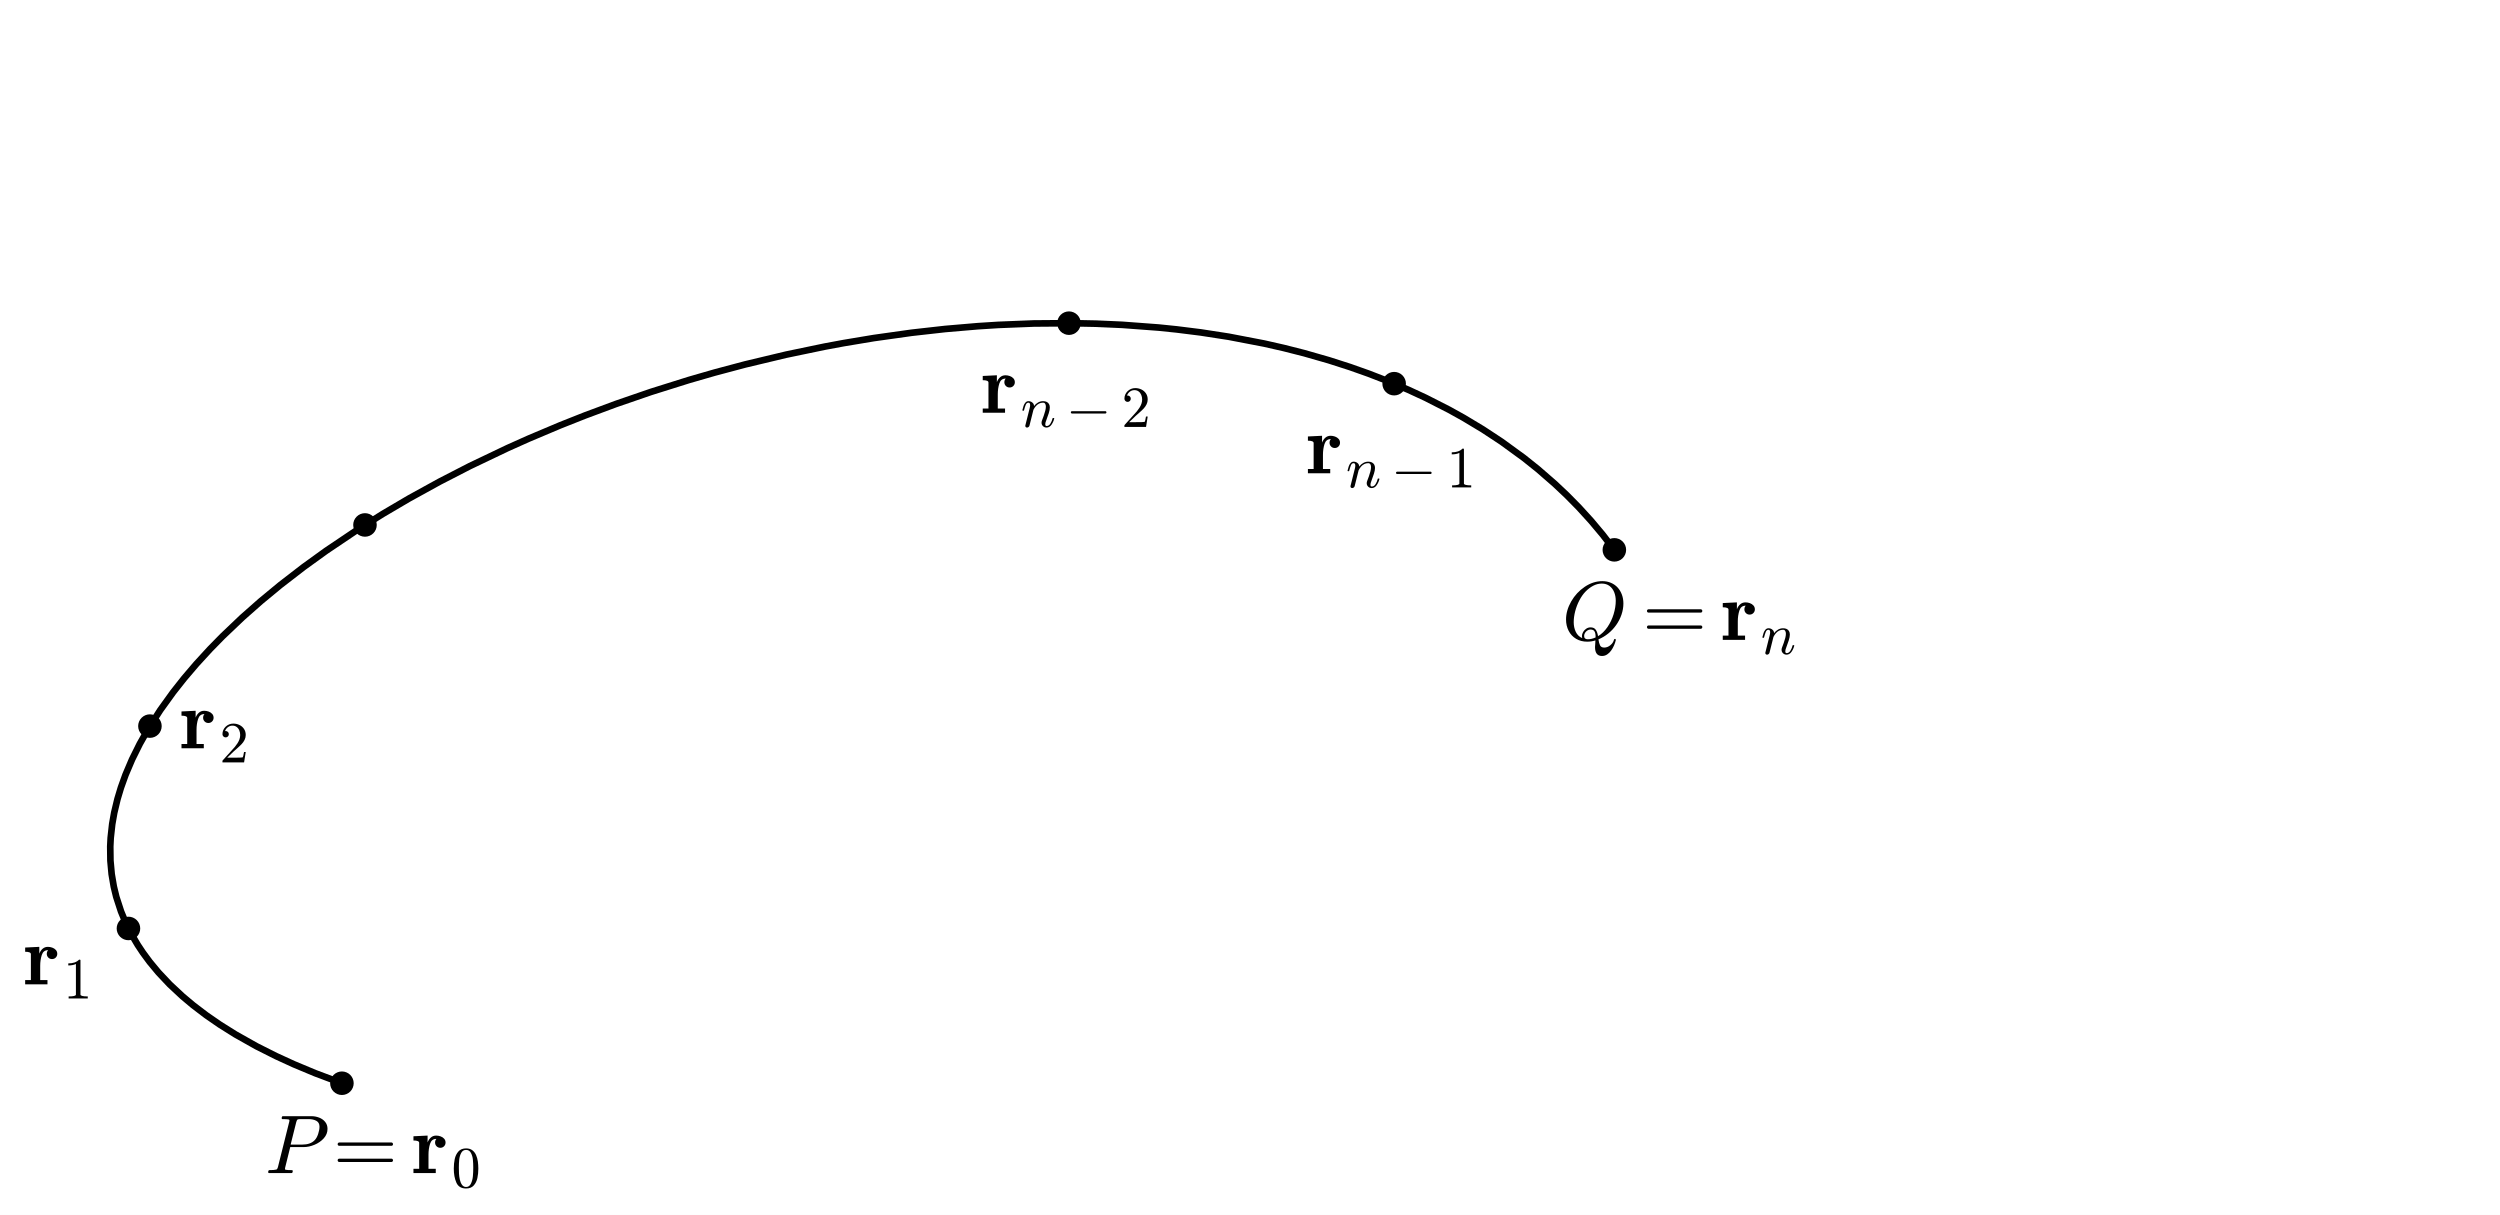
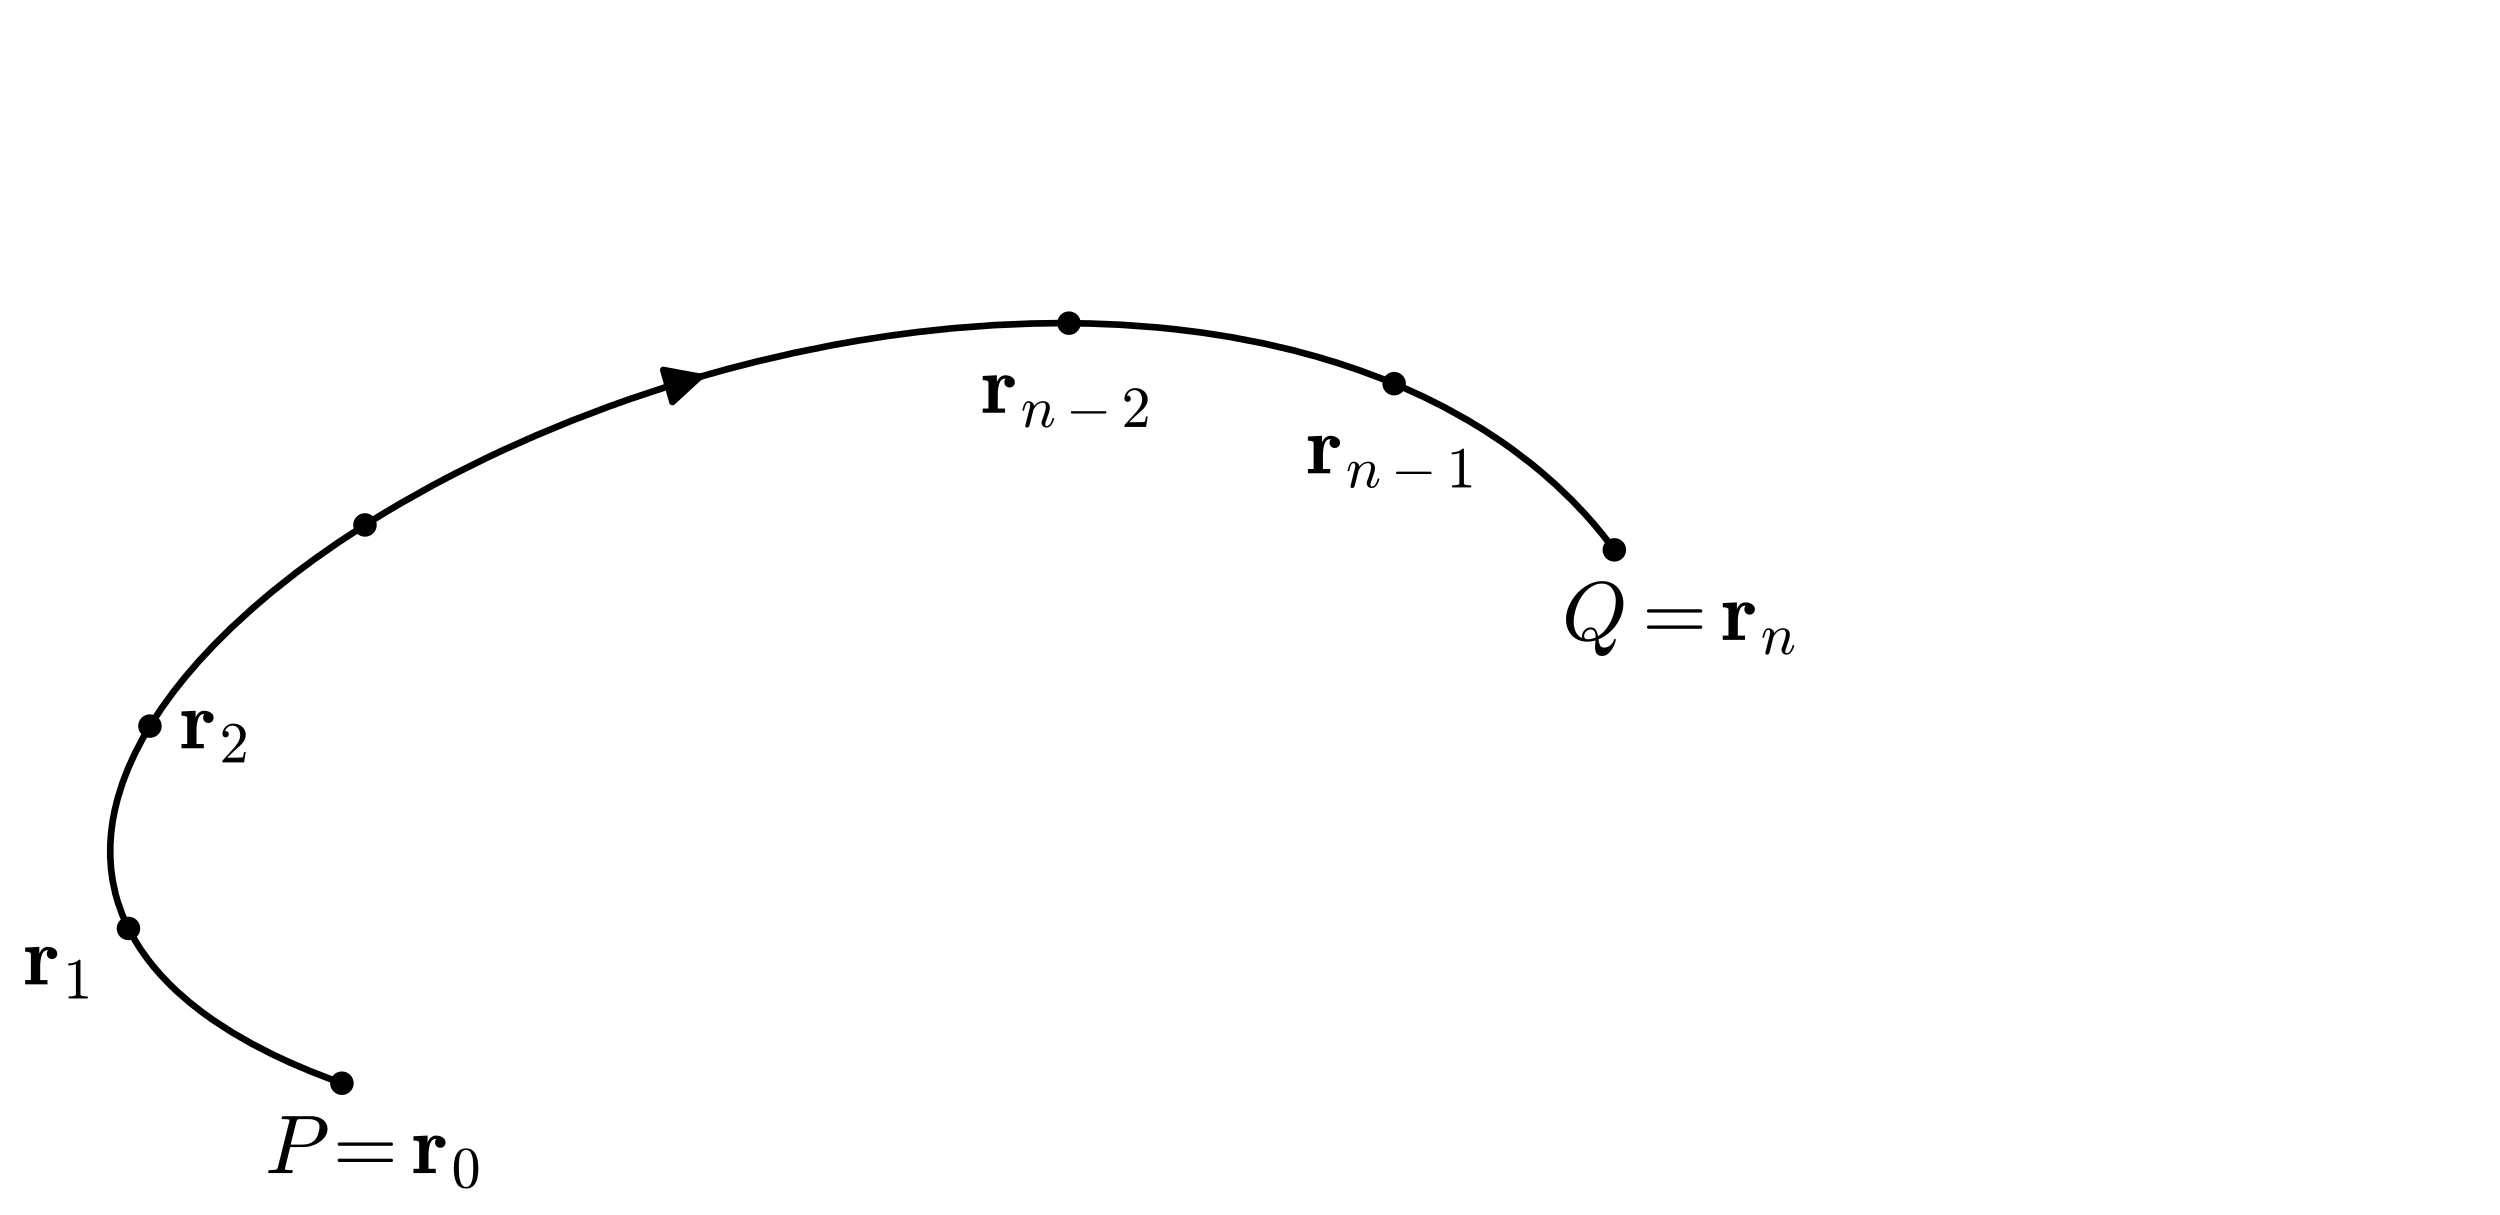
- <svg xmlns="http://www.w3.org/2000/svg" xmlns:xlink="http://www.w3.org/1999/xlink" width="750.723pt" height="364.826pt" viewBox="0 0 750.723 364.826" version="1.1">
+ <svg xmlns="http://www.w3.org/2000/svg" xmlns:xlink="http://www.w3.org/1999/xlink" width="750.708pt" height="364.818pt" viewBox="0 0 750.708 364.818" version="1.1">
  <defs>
    <style type="text/css">*{stroke-linejoin: round; stroke-linecap: butt}</style>
  </defs>
  <g id="figure_1">
    <g id="patch_1">
-       <path d="M 0 364.826  L 750.723 364.826  L 750.723 0  L 0 0  z " style="fill: #ffffff" />
+       <path d="M 0 364.818  L 750.708 364.818  L 750.708 0  L 0 0  z " style="fill: #ffffff" />
    </g>
    <g id="axes_1">
      <g id="patch_2">
-         <path d="M 8.591 350.499  L 514.753 350.499  L 514.753 92.074  L 8.591 92.074  z " style="fill: #ffffff" />
+         <path d="M 8.591 350.49  L 514.739 350.49  L 514.739 92.065  L 8.591 92.065  z " style="fill: #ffffff" />
      </g>
      <g id="PathCollection_1">
-         <path d="M 102.674 328.817  C 103.611 328.817 104.51 328.444 105.174 327.781  C 105.837 327.118 106.209 326.219 106.209 325.281  C 106.209 324.344 105.837 323.444 105.174 322.781  C 104.51 322.118 103.611 321.746 102.674 321.746  C 101.736 321.746 100.837 322.118 100.174 322.781  C 99.51 323.444 99.138 324.344 99.138 325.281  C 99.138 326.219 99.51 327.118 100.174 327.781  C 100.837 328.444 101.736 328.817 102.674 328.817  z " clip-path="url(#p8dbc54a625)" />
+         <path d="M 102.671 328.809  C 103.609 328.809 104.508 328.436 105.171 327.773  C 105.834 327.11 106.207 326.211 106.207 325.273  C 106.207 324.336 105.834 323.436 105.171 322.773  C 104.508 322.11 103.609 321.738 102.671 321.738  C 101.734 321.738 100.834 322.11 100.171 322.773  C 99.508 323.436 99.136 324.336 99.136 325.273  C 99.136 326.211 99.508 327.11 100.171 327.773  C 100.834 328.436 101.734 328.809 102.671 328.809  z " clip-path="url(#pdbb6c61cbf)" />
      </g>
      <g id="PathCollection_2">
-         <path d="M 38.572 282.342  C 39.51 282.342 40.409 281.969 41.072 281.306  C 41.735 280.643 42.108 279.744 42.108 278.806  C 42.108 277.869 41.735 276.969 41.072 276.306  C 40.409 275.643 39.51 275.271 38.572 275.271  C 37.635 275.271 36.735 275.643 36.072 276.306  C 35.409 276.969 35.037 277.869 35.037 278.806  C 35.037 279.744 35.409 280.643 36.072 281.306  C 36.735 281.969 37.635 282.342 38.572 282.342  z " clip-path="url(#p8dbc54a625)" />
+         <path d="M 38.572 282.335  C 39.509 282.335 40.409 281.962 41.072 281.299  C 41.735 280.636 42.107 279.737 42.107 278.799  C 42.107 277.862 41.735 276.962 41.072 276.299  C 40.409 275.636 39.509 275.264 38.572 275.264  C 37.634 275.264 36.735 275.636 36.072 276.299  C 35.409 276.962 35.036 277.862 35.036 278.799  C 35.036 279.737 35.409 280.636 36.072 281.299  C 36.735 281.962 37.634 282.335 38.572 282.335  z " clip-path="url(#pdbb6c61cbf)" />
      </g>
      <g id="PathCollection_3">
-         <path d="M 45.022 221.573  C 45.959 221.573 46.859 221.201 47.522 220.538  C 48.185 219.874 48.557 218.975 48.557 218.038  C 48.557 217.1 48.185 216.201 47.522 215.538  C 46.859 214.874 45.959 214.502 45.022 214.502  C 44.084 214.502 43.185 214.874 42.522 215.538  C 41.859 216.201 41.486 217.1 41.486 218.038  C 41.486 218.975 41.859 219.874 42.522 220.538  C 43.185 221.201 44.084 221.573 45.022 221.573  z " clip-path="url(#p8dbc54a625)" />
+         <path d="M 45.021 221.568  C 45.959 221.568 46.858 221.195 47.521 220.532  C 48.184 219.869 48.557 218.97 48.557 218.032  C 48.557 217.095 48.184 216.195 47.521 215.532  C 46.858 214.869 45.959 214.497 45.021 214.497  C 44.083 214.497 43.184 214.869 42.521 215.532  C 41.858 216.195 41.485 217.095 41.485 218.032  C 41.485 218.97 41.858 219.869 42.521 220.532  C 43.184 221.195 44.083 221.568 45.021 221.568  z " clip-path="url(#pdbb6c61cbf)" />
      </g>
      <g id="PathCollection_4">
-         <path d="M 109.599 161.172  C 110.537 161.172 111.436 160.8 112.099 160.137  C 112.762 159.474 113.135 158.575 113.135 157.637  C 113.135 156.699 112.762 155.8 112.099 155.137  C 111.436 154.474 110.537 154.101 109.599 154.101  C 108.661 154.101 107.762 154.474 107.099 155.137  C 106.436 155.8 106.064 156.699 106.064 157.637  C 106.064 158.575 106.436 159.474 107.099 160.137  C 107.762 160.8 108.661 161.172 109.599 161.172  z " clip-path="url(#p8dbc54a625)" />
+         <path d="M 109.597 161.169  C 110.534 161.169 111.434 160.796 112.097 160.133  C 112.76 159.47 113.132 158.571 113.132 157.633  C 113.132 156.696 112.76 155.796 112.097 155.133  C 111.434 154.47 110.534 154.098 109.597 154.098  C 108.659 154.098 107.76 154.47 107.097 155.133  C 106.434 155.796 106.061 156.696 106.061 157.633  C 106.061 158.571 106.434 159.47 107.097 160.133  C 107.76 160.796 108.659 161.169 109.597 161.169  z " clip-path="url(#pdbb6c61cbf)" />
      </g>
      <g id="PathCollection_5">
-         <path d="M 321 100.579  C 321.938 100.579 322.837 100.207 323.5 99.544  C 324.163 98.881 324.536 97.981 324.536 97.044  C 324.536 96.106 324.163 95.207 323.5 94.544  C 322.837 93.881 321.938 93.508 321 93.508  C 320.063 93.508 319.163 93.881 318.5 94.544  C 317.837 95.207 317.465 96.106 317.465 97.044  C 317.465 97.981 317.837 98.881 318.5 99.544  C 319.163 100.207 320.063 100.579 321 100.579  z " clip-path="url(#p8dbc54a625)" />
+         <path d="M 320.992 100.577  C 321.93 100.577 322.829 100.205 323.492 99.542  C 324.155 98.879 324.527 97.979 324.527 97.042  C 324.527 96.104 324.155 95.205 323.492 94.542  C 322.829 93.879 321.93 93.506 320.992 93.506  C 320.054 93.506 319.155 93.879 318.492 94.542  C 317.829 95.205 317.456 96.104 317.456 97.042  C 317.456 97.979 317.829 98.879 318.492 99.542  C 319.155 100.205 320.054 100.577 320.992 100.577  z " clip-path="url(#pdbb6c61cbf)" />
      </g>
      <g id="PathCollection_6">
-         <path d="M 418.647 118.748  C 419.585 118.748 420.484 118.376 421.147 117.713  C 421.81 117.05 422.183 116.15 422.183 115.213  C 422.183 114.275 421.81 113.376 421.147 112.713  C 420.484 112.05 419.585 111.677 418.647 111.677  C 417.71 111.677 416.81 112.05 416.147 112.713  C 415.484 113.376 415.112 114.275 415.112 115.213  C 415.112 116.15 415.484 117.05 416.147 117.713  C 416.81 118.376 417.71 118.748 418.647 118.748  z " clip-path="url(#p8dbc54a625)" />
+         <path d="M 418.636 118.746  C 419.574 118.746 420.473 118.373 421.136 117.71  C 421.799 117.047 422.172 116.148 422.172 115.21  C 422.172 114.273 421.799 113.373 421.136 112.71  C 420.473 112.047 419.574 111.675 418.636 111.675  C 417.699 111.675 416.799 112.047 416.136 112.71  C 415.473 113.373 415.101 114.273 415.101 115.21  C 415.101 116.148 415.473 117.047 416.136 117.71  C 416.799 118.373 417.699 118.746 418.636 118.746  z " clip-path="url(#pdbb6c61cbf)" />
      </g>
      <g id="PathCollection_7">
-         <path d="M 484.772 168.65  C 485.71 168.65 486.609 168.278 487.272 167.615  C 487.935 166.952 488.307 166.052 488.307 165.115  C 488.307 164.177 487.935 163.278 487.272 162.615  C 486.609 161.952 485.71 161.579 484.772 161.579  C 483.834 161.579 482.935 161.952 482.272 162.615  C 481.609 163.278 481.236 164.177 481.236 165.115  C 481.236 166.052 481.609 166.952 482.272 167.615  C 482.935 168.278 483.834 168.65 484.772 168.65  z " clip-path="url(#p8dbc54a625)" />
+         <path d="M 484.759 168.646  C 485.697 168.646 486.596 168.274 487.259 167.611  C 487.922 166.948 488.295 166.049 488.295 165.111  C 488.295 164.173 487.922 163.274 487.259 162.611  C 486.596 161.948 485.697 161.575 484.759 161.575  C 483.821 161.575 482.922 161.948 482.259 162.611  C 481.596 163.274 481.223 164.173 481.223 165.111  C 481.223 166.049 481.596 166.948 482.259 167.611  C 482.922 168.274 483.821 168.646 484.759 168.646  z " clip-path="url(#pdbb6c61cbf)" />
      </g>
      <g id="matplotlib.axis_1" />
      <g id="matplotlib.axis_2" />
      <g id="line2d_1">
-         <path d="M 484.772 165.115  L 481.274 160.558  L 477.787 156.401  L 474.086 152.34  L 470.517 148.718  L 466.918 145.321  L 461.793 140.866  L 457.601 137.516  L 450.912 132.644  L 445.283 128.939  L 439.504 125.465  L 435.167 123.055  L 428.074 119.443  L 422.956 117.071  L 416.846 114.472  L 411.034 112.218  L 405.443 110.236  L 399.068 108.186  L 391.654 106.061  L 385.504 104.499  L 379.625 103.164  L 368.95 101.114  L 360.593 99.825  L 353.335 98.917  L 347.953 98.364  L 336.986 97.544  L 329.128 97.198  L 321.816 97.05  L 310.398 97.141  L 299.772 97.565  L 293.65 97.954  L 283.818 98.793  L 273.751 99.923  L 262.367 101.522  L 253.284 103.039  L 247.648 104.087  L 236.068 106.498  L 223.743 109.442  L 214.572 111.887  L 206.849 114.117  L 195.517 117.677  L 184.92 121.324  L 175.713 124.749  L 168.277 127.696  L 158.738 131.724  L 152.444 134.541  L 141.108 139.952  L 132.054 144.61  L 122.828 149.69  L 114.968 154.311  L 106.842 159.402  L 97.908 165.416  L 91.182 170.273  L 84.188 175.671  L 78.292 180.542  L 72.756 185.431  L 66.819 191.081  L 63.094 194.885  L 58.955 199.397  L 55.34 203.635  L 52.006 207.85  L 48.121 213.241  L 44.592 218.748  L 41.974 223.375  L 39.657 228.046  L 37.697 232.656  L 36.313 236.512  L 35.279 239.951  L 34.301 244.037  L 33.699 247.446  L 33.236 251.629  L 33.107 254.187  L 33.16 258.443  L 33.532 262.488  L 34.17 266.231  L 34.918 269.317  L 36.339 273.69  L 37.676 276.924  L 39.532 280.64  L 41.365 283.752  L 42.911 286.079  L 44.958 288.851  L 47.569 291.998  L 50.955 295.594  L 54.819 299.202  L 58.032 301.894  L 61.944 304.871  L 65.942 307.634  L 70.718 310.633  L 77.031 314.183  L 82.891 317.134  L 88.248 319.59  L 94.673 322.275  L 102.674 325.281  L 102.674 325.281  " clip-path="url(#p8dbc54a625)" style="fill: none; stroke: #000000; stroke-width: 2; stroke-linecap: square" />
+         <path d="M 484.759 165.111  L 481.076 160.326  L 478.578 157.324  L 476.005 154.414  L 472.101 150.302  L 467.303 145.681  L 462.706 141.637  L 459.809 139.256  L 453.879 134.744  L 450.831 132.594  L 445.54 129.105  L 440.84 126.244  L 433.528 122.188  L 427.711 119.272  L 421.048 116.235  L 414.795 113.655  L 408.297 111.227  L 402.006 109.105  L 395.757 107.204  L 388.224 105.169  L 379.492 103.136  L 369.584 101.223  L 361.018 99.883  L 353.079 98.887  L 347.761 98.345  L 336.646 97.524  L 327.093 97.139  L 317.364 97.037  L 309.734 97.156  L 298.514 97.634  L 286.296 98.554  L 275.814 99.666  L 266.743 100.864  L 257.44 102.315  L 250.163 103.606  L 238.569 105.944  L 227.083 108.601  L 218.395 110.837  L 209.094 113.449  L 199.397 116.415  L 189.277 119.782  L 182.449 122.214  L 171.316 126.467  L 160.828 130.813  L 151.495 134.972  L 146.032 137.542  L 136.437 142.312  L 130.008 145.701  L 120.654 150.935  L 114.756 154.434  L 109.704 157.565  L 101.414 162.995  L 94.221 168.035  L 88.875 172.006  L 81.62 177.748  L 75.931 182.581  L 69.406 188.556  L 64.446 193.472  L 59.821 198.418  L 55.771 203.107  L 52.161 207.64  L 48.511 212.665  L 45.286 217.6  L 42.85 221.756  L 40.391 226.486  L 38.46 230.762  L 36.811 235.04  L 35.335 239.738  L 34.474 243.21  L 33.792 246.826  L 33.356 250.228  L 33.118 253.804  L 33.11 257.241  L 33.356 260.98  L 33.832 264.451  L 34.664 268.355  L 35.333 270.735  L 36.7 274.621  L 38.365 278.381  L 39.987 281.449  L 42.061 284.823  L 44.344 288.045  L 46.11 290.28  L 48.295 292.803  L 51.071 295.703  L 53.219 297.756  L 56.863 300.936  L 60.594 303.87  L 63.973 306.298  L 69.7 310.011  L 75.592 313.403  L 81.676 316.539  L 86.969 319.016  L 92.987 321.589  L 99.761 324.219  L 102.671 325.273  L 102.671 325.273  " clip-path="url(#pdbb6c61cbf)" style="fill: none; stroke: #000000; stroke-width: 2; stroke-linecap: square" />
+       </g>
+       <g id="patch_3">
+         <path d="M 210.105 113.154  Q 211.205 112.838 210.157 113.139  " clip-path="url(#pdbb6c61cbf)" style="fill: none; stroke: #000000; stroke-width: 2; stroke-linecap: round" />
+         <path d="M 199.165 111.096  L 210.157 113.139  L 201.927 120.707  L 199.165 111.096  z " clip-path="url(#pdbb6c61cbf)" style="stroke: #000000; stroke-width: 2; stroke-linecap: round" />
      </g>
      <g id="text_1">
-         <g transform="translate(79.5472 352.4273) scale(0.25 -0.25)">
+         <g transform="translate(79.54458 352.4185) scale(0.25 -0.25)">
          <defs>
            <path id="Cmmi10-50" d="M 313 0  Q 250 0 250 84  Q 253 100 262 139  Q 272 178 289 201  Q 306 225 331 225  Q 722 225 878 269  Q 959 297 997 441  L 1875 3956  Q 1888 4019 1888 4044  Q 1888 4113 1813 4122  Q 1691 4147 1350 4147  Q 1288 4147 1288 4231  Q 1291 4247 1300 4286  Q 1309 4325 1326 4348  Q 1344 4372 1369 4372  L 3578 4372  Q 3881 4372 4165 4264  Q 4450 4156 4631 3934  Q 4813 3713 4813 3397  Q 4813 2991 4527 2672  Q 4241 2353 3814 2175  Q 3388 1997 2988 1997  L 1947 1997  L 1556 416  Q 1544 353 1544 325  Q 1544 300 1551 283  Q 1559 266 1573 261  Q 1588 256 1619 250  Q 1741 225 2081 225  Q 2144 225 2144 141  Q 2122 50 2109 25  Q 2097 0 2034 0  L 313 0  z M 1978 2188  L 2875 2188  Q 3497 2188 3822 2522  Q 3988 2688 4092 3000  Q 4197 3313 4197 3566  Q 4197 3881 3956 4014  Q 3716 4147 3359 4147  L 2747 4147  Q 2572 4147 2515 4117  Q 2459 4088 2413 3928  L 1978 2188  z " transform="scale(0.015625)" />
            <path id="Cmr10-3d" d="M 481 850  Q 428 850 393 890  Q 359 931 359 978  Q 359 1031 393 1068  Q 428 1106 481 1106  L 4500 1106  Q 4547 1106 4581 1068  Q 4616 1031 4616 978  Q 4616 931 4581 890  Q 4547 850 4500 850  L 481 850  z M 481 2094  Q 428 2094 393 2131  Q 359 2169 359 2222  Q 359 2269 393 2309  Q 428 2350 481 2350  L 4500 2350  Q 4547 2350 4581 2309  Q 4616 2269 4616 2222  Q 4616 2169 4581 2131  Q 4547 2094 4500 2094  L 481 2094  z " transform="scale(0.015625)" />
            <path id="Cmb10-72" d="M 91 0  L 91 325  L 531 325  L 531 2322  Q 531 2503 91 2503  L 91 2828  L 1178 2881  L 1178 2356  Q 1269 2594 1436 2737  Q 1603 2881 1838 2881  Q 2006 2881 2173 2822  Q 2341 2763 2450 2641  Q 2559 2519 2559 2344  Q 2559 2178 2443 2059  Q 2328 1941 2156 1941  Q 1984 1941 1868 2059  Q 1753 2178 1753 2344  Q 1753 2513 1856 2625  L 1838 2625  Q 1488 2625 1367 2248  Q 1247 1872 1247 1416  L 1247 325  L 1806 325  L 1806 0  L 91 0  z " transform="scale(0.015625)" />
            <path id="Cmr10-30" d="M 1600 -141  Q 816 -141 533 504  Q 250 1150 250 2041  Q 250 2597 351 3087  Q 453 3578 754 3920  Q 1056 4263 1600 4263  Q 2022 4263 2290 4056  Q 2559 3850 2700 3523  Q 2841 3197 2892 2823  Q 2944 2450 2944 2041  Q 2944 1491 2842 1011  Q 2741 531 2444 195  Q 2147 -141 1600 -141  z M 1600 25  Q 1956 25 2131 390  Q 2306 756 2347 1200  Q 2388 1644 2388 2144  Q 2388 2625 2347 3031  Q 2306 3438 2132 3767  Q 1959 4097 1600 4097  Q 1238 4097 1063 3765  Q 888 3434 847 3029  Q 806 2625 806 2144  Q 806 1788 823 1472  Q 841 1156 916 820  Q 991 484 1158 254  Q 1325 25 1600 25  z " transform="scale(0.015625)" />
          </defs>
          <use xlink:href="#Cmmi10-50" transform="translate(0 0.6875)" />
          <use xlink:href="#Cmr10-3d" transform="translate(81.76758 0.6875)" />
          <use xlink:href="#Cmb10-72" transform="translate(177.0117 0.6875)" />
          <use xlink:href="#Cmr10-30" transform="translate(224.1516 -16.31875) scale(0.7)" />
        </g>
      </g>
      <g id="text_2">
-         <g transform="translate(7.2 295.8284) scale(0.25 -0.25)">
+         <g transform="translate(7.2 295.8212) scale(0.25 -0.25)">
          <defs>
            <path id="Cmr10-31" d="M 594 0  L 594 225  Q 1394 225 1394 428  L 1394 3788  Q 1063 3628 556 3628  L 556 3853  Q 1341 3853 1741 4263  L 1831 4263  Q 1853 4263 1873 4245  Q 1894 4228 1894 4206  L 1894 428  Q 1894 225 2694 225  L 2694 0  L 594 0  z " transform="scale(0.015625)" />
          </defs>
          <use xlink:href="#Cmb10-72" transform="translate(0 0.984375)" />
          <use xlink:href="#Cmr10-31" transform="translate(47.13992 -16.02188) scale(0.7)" />
        </g>
      </g>
      <g id="text_3">
-         <g transform="translate(54.14415 224.9359) scale(0.25 -0.25)">
+         <g transform="translate(54.14285 224.9307) scale(0.25 -0.25)">
          <defs>
            <path id="Cmr10-32" d="M 319 0  L 319 172  Q 319 188 331 206  L 1325 1306  Q 1550 1550 1690 1715  Q 1831 1881 1968 2097  Q 2106 2313 2186 2536  Q 2266 2759 2266 3009  Q 2266 3272 2169 3511  Q 2072 3750 1880 3894  Q 1688 4038 1416 4038  Q 1138 4038 916 3870  Q 694 3703 603 3438  Q 628 3444 672 3444  Q 816 3444 917 3347  Q 1019 3250 1019 3097  Q 1019 2950 917 2848  Q 816 2747 672 2747  Q 522 2747 420 2851  Q 319 2956 319 3097  Q 319 3338 409 3548  Q 500 3759 670 3923  Q 841 4088 1055 4175  Q 1269 4263 1509 4263  Q 1875 4263 2190 4108  Q 2506 3953 2690 3670  Q 2875 3388 2875 3009  Q 2875 2731 2753 2481  Q 2631 2231 2440 2026  Q 2250 1822 1953 1562  Q 1656 1303 1563 1216  L 838 519  L 1453 519  Q 1906 519 2211 526  Q 2516 534 2534 550  Q 2609 631 2688 1141  L 2875 1141  L 2694 0  L 319 0  z " transform="scale(0.015625)" />
          </defs>
          <use xlink:href="#Cmb10-72" transform="translate(0 0.984375)" />
          <use xlink:href="#Cmr10-32" transform="translate(47.13992 -16.02188) scale(0.7)" />
        </g>
      </g>
      <g id="text_4">
-         <g transform="translate(294.7503 124.1894) scale(0.25 -0.25)">
+         <g transform="translate(294.7419 124.187) scale(0.25 -0.25)">
          <defs>
            <path id="Cmmi10-6e" d="M 494 109  Q 494 147 500 166  L 978 2075  Q 1025 2253 1025 2388  Q 1025 2663 838 2663  Q 638 2663 541 2423  Q 444 2184 353 1819  Q 353 1800 334 1789  Q 316 1778 300 1778  L 225 1778  Q 203 1778 187 1801  Q 172 1825 172 1844  Q 241 2122 305 2315  Q 369 2509 505 2668  Q 641 2828 844 2828  Q 1084 2828 1268 2676  Q 1453 2525 1453 2291  Q 1644 2541 1900 2684  Q 2156 2828 2444 2828  Q 2672 2828 2837 2750  Q 3003 2672 3095 2514  Q 3188 2356 3188 2138  Q 3188 1875 3070 1503  Q 2953 1131 2778 672  Q 2688 463 2688 288  Q 2688 97 2834 97  Q 3084 97 3251 365  Q 3419 634 3488 941  Q 3500 978 3541 978  L 3616 978  Q 3641 978 3658 962  Q 3675 947 3675 922  Q 3675 916 3669 903  Q 3581 541 3364 234  Q 3147 -72 2822 -72  Q 2597 -72 2437 83  Q 2278 238 2278 459  Q 2278 578 2328 709  Q 2409 919 2514 1209  Q 2619 1500 2686 1765  Q 2753 2031 2753 2234  Q 2753 2413 2679 2538  Q 2606 2663 2431 2663  Q 2197 2663 2000 2559  Q 1803 2456 1656 2286  Q 1509 2116 1388 1881  L 953 141  Q 931 53 854 -9  Q 778 -72 684 -72  Q 606 -72 550 -22  Q 494 28 494 109  z " transform="scale(0.015625)" />
            <path id="Cmsy10-a1" d="M 653 1472  Q 600 1472 565 1512  Q 531 1553 531 1600  Q 531 1647 565 1687  Q 600 1728 653 1728  L 4325 1728  Q 4375 1728 4408 1687  Q 4441 1647 4441 1600  Q 4441 1553 4408 1512  Q 4375 1472 4325 1472  L 653 1472  z " transform="scale(0.015625)" />
          </defs>
          <use xlink:href="#Cmb10-72" transform="translate(0 0.984375)" />
          <use xlink:href="#Cmmi10-6e" transform="translate(47.13992 -16.02188) scale(0.7)" />
          <use xlink:href="#Cmsy10-a1" transform="translate(101.4378 -16.02188) scale(0.7)" />
          <use xlink:href="#Cmr10-32" transform="translate(168.1087 -16.02188) scale(0.7)" />
        </g>
      </g>
      <g id="text_5">
-         <g transform="translate(392.3973 142.3586) scale(0.25 -0.25)">
+         <g transform="translate(392.3862 142.3557) scale(0.25 -0.25)">
          <use xlink:href="#Cmb10-72" transform="translate(0 0.984375)" />
          <use xlink:href="#Cmmi10-6e" transform="translate(47.13992 -16.02188) scale(0.7)" />
          <use xlink:href="#Cmsy10-a1" transform="translate(101.4378 -16.02188) scale(0.7)" />
          <use xlink:href="#Cmr10-31" transform="translate(168.1087 -16.02188) scale(0.7)" />
        </g>
      </g>
      <g id="text_6">
-         <g transform="translate(469.0193 192.2605) scale(0.25 -0.25)">
+         <g transform="translate(469.0058 192.2561) scale(0.25 -0.25)">
          <defs>
            <path id="Cmmi10-51" d="M 1947 -141  Q 1466 -141 1094 79  Q 722 300 520 692  Q 319 1084 319 1563  Q 319 2259 714 2950  Q 1109 3641 1756 4077  Q 2403 4513 3109 4513  Q 3475 4513 3778 4381  Q 4081 4250 4290 4017  Q 4500 3784 4614 3471  Q 4728 3159 4728 2791  Q 4728 2366 4581 1936  Q 4434 1506 4171 1136  Q 3909 766 3559 484  Q 3209 203 2809 38  Q 2850 -256 2934 -425  Q 3019 -594 3256 -594  Q 3506 -594 3726 -412  Q 3947 -231 4006 13  Q 4019 72 4078 72  Q 4147 72 4147 -13  Q 4100 -219 4008 -430  Q 3916 -641 3786 -823  Q 3656 -1006 3478 -1123  Q 3300 -1241 3084 -1241  Q 2547 -1241 2547 -550  Q 2547 -509 2562 -332  Q 2578 -156 2578 -44  Q 2269 -141 1947 -141  z M 1709 300  Q 1709 44 1991 44  Q 2275 44 2591 184  L 2591 244  Q 2591 503 2509 648  Q 2428 794 2194 794  Q 2078 794 1964 723  Q 1850 653 1779 539  Q 1709 425 1709 300  z M 1544 288  Q 1544 456 1637 612  Q 1731 769 1881 864  Q 2031 959 2203 959  Q 2481 959 2607 771  Q 2734 584 2778 281  Q 3188 525 3500 978  Q 3813 1431 3977 1973  Q 4141 2516 4141 3003  Q 4141 3356 4023 3656  Q 3906 3956 3664 4140  Q 3422 4325 3066 4325  Q 2722 4325 2403 4156  Q 2084 3988 1813 3706  Q 1550 3434 1342 3032  Q 1134 2631 1021 2193  Q 909 1756 909 1356  Q 909 947 1068 612  Q 1228 278 1569 128  Q 1544 194 1544 288  z " transform="scale(0.015625)" />
          </defs>
          <use xlink:href="#Cmmi10-51" transform="translate(0 0.484375)" />
          <use xlink:href="#Cmr10-3d" transform="translate(96.5625 0.484375)" />
          <use xlink:href="#Cmb10-72" transform="translate(191.8066 0.484375)" />
          <use xlink:href="#Cmmi10-6e" transform="translate(238.9466 -16.52188) scale(0.7)" />
        </g>
      </g>
    </g>
  </g>
  <defs>
-     <clipPath id="p8dbc54a625">
-       <rect x="8.591" y="92.074" width="506.162" height="258.425" />
+     <clipPath id="pdbb6c61cbf">
+       <rect x="8.591" y="92.065" width="506.148" height="258.425" />
    </clipPath>
  </defs>
</svg>
